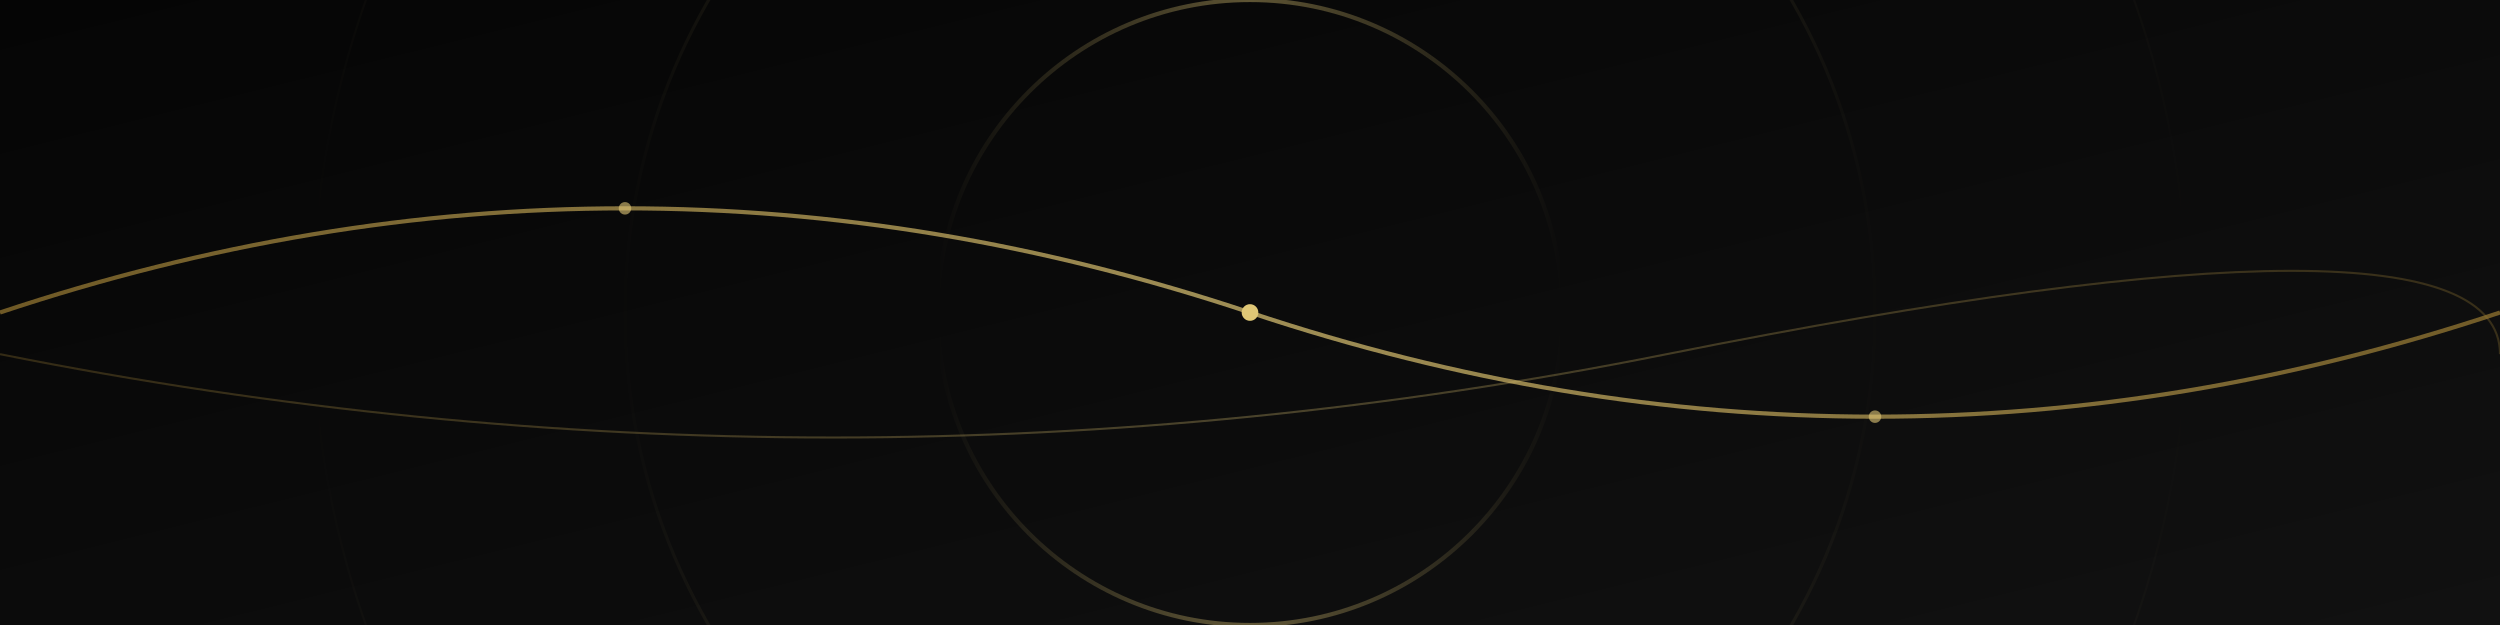
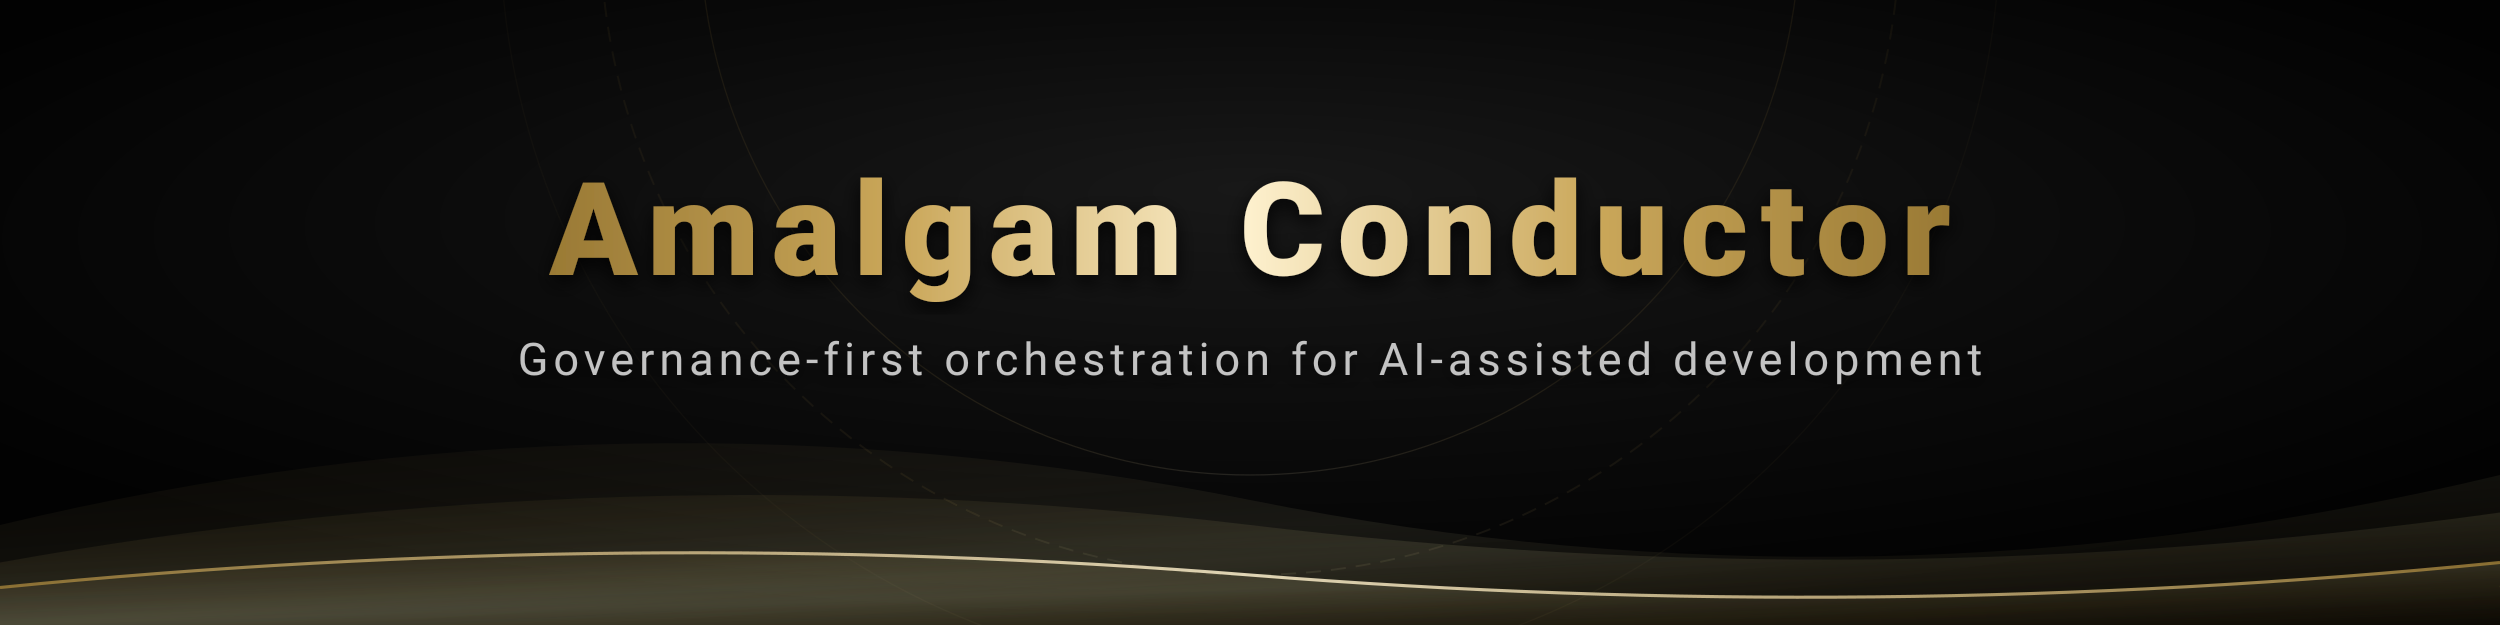
- <svg xmlns="http://www.w3.org/2000/svg" viewBox="0 0 1200 300" width="100%" height="100%">
+ <svg xmlns="http://www.w3.org/2000/svg" viewBox="0 0 1000 250" width="100%">
  <defs>
-     <linearGradient id="bg-grad" x1="0%" y1="0%" x2="100%" y2="100%">
-       <stop offset="0%" stop-color="#050505" />
-       <stop offset="100%" stop-color="#111111" />
+     <radialGradient id="bg-grad" cx="50%" cy="40%" r="60%" fx="50%" fy="30%">
+       <stop offset="0%" stop-color="#181818" />
+       <stop offset="60%" stop-color="#0a0a0a" />
+       <stop offset="100%" stop-color="#020202" />
+     </radialGradient>
+     <linearGradient id="gold-grad" x1="0%" y1="0%" x2="100%" y2="0%">
+       <stop offset="0%" stop-color="#9a7a35" />
+       <stop offset="25%" stop-color="#caa75a" />
+       <stop offset="50%" stop-color="#fdf0cd" />
+       <stop offset="75%" stop-color="#caa75a" />
+       <stop offset="100%" stop-color="#9a7a35" />
    </linearGradient>
-     <linearGradient id="gold-grad" x1="0%" y1="0%" x2="100%" y2="0%">
-       <stop offset="0%" stop-color="#9a7b32" />
-       <stop offset="50%" stop-color="#dfc776" />
-       <stop offset="100%" stop-color="#9a7b32" />
+     <linearGradient id="gold-wave-grad" x1="0%" y1="0%" x2="100%" y2="100%">
+       <stop offset="0%" stop-color="#bf953f" stop-opacity="0.08" />
+       <stop offset="50%" stop-color="#fcf6ba" stop-opacity="0.18" />
+       <stop offset="100%" stop-color="#b38728" stop-opacity="0.03" />
    </linearGradient>
-     <linearGradient id="gold-fade" x1="0%" y1="0%" x2="100%" y2="0%">
-       <stop offset="0%" stop-color="rgba(223, 199, 118, 0)" />
-       <stop offset="50%" stop-color="rgba(223, 199, 118, 0.4)" />
-       <stop offset="100%" stop-color="rgba(223, 199, 118, 0)" />
+     <linearGradient id="wave-border" x1="0%" y1="0%" x2="100%" y2="0%">
+       <stop offset="0%" stop-color="#9a7a35" />
+       <stop offset="50%" stop-color="#fdf0cd" />
+       <stop offset="100%" stop-color="#9a7a35" />
    </linearGradient>
+     <filter id="shadow" x="-10%" y="-10%" width="120%" height="120%">
+       <feDropShadow dx="0" dy="3" stdDeviation="4" flood-color="#000" flood-opacity="0.85" />
+     </filter>
+     <style>
+             .title {
+                 font-family: -apple-system, BlinkMacSystemFont, "Segoe UI", Roboto, Helvetica, Arial, sans-serif;
+                 font-weight: 800;
+                 font-size: 52px;
+                 fill: url(#gold-grad);
+                 text-anchor: middle;
+                 letter-spacing: 5px;
+                 filter: url(#shadow);
+             }
+             .subtitle {
+                 font-family: -apple-system, BlinkMacSystemFont, "Segoe UI", Roboto, Helvetica, Arial, sans-serif;
+                 font-weight: 400;
+                 font-size: 18px;
+                 fill: #cccccc;
+                 text-anchor: middle;
+                 letter-spacing: 2px;
+                 opacity: 0.95;
+                 filter: url(#shadow);
+             }
+             .wave {
+                 animation: flow 18s infinite linear;
+             }
+             @keyframes flow {
+                 0% { transform: translateX(0); }
+                 100% { transform: translateX(-1000px); }
+             }
+         </style>
  </defs>
-   <rect width="1200" height="300" fill="url(#bg-grad)" />
-   <circle cx="600" cy="150" r="450" fill="none" stroke="url(#gold-fade)" stroke-width="1" />
-   <circle cx="600" cy="150" r="300" fill="none" stroke="url(#gold-fade)" stroke-width="1.5" />
-   <circle cx="600" cy="150" r="150" fill="none" stroke="url(#gold-fade)" stroke-width="2" />
-   <path d="M0 150 Q 300 50 600 150 T 1200 150" fill="none" stroke="url(#gold-grad)" stroke-width="2" opacity="0.7" />
-   <path d="M0 170 Q 400 250 800 170 T 1200 170" fill="none" stroke="url(#gold-grad)" stroke-width="1" opacity="0.3" />
-   <circle cx="600" cy="150" r="4" fill="#dfc776" />
-   <circle cx="300" cy="100" r="3" fill="#dfc776" opacity="0.6" />
-   <circle cx="900" cy="200" r="3" fill="#dfc776" opacity="0.6" />
+   <rect width="1000" height="250" fill="url(#bg-grad)" />
+   <circle cx="500" cy="-30" r="220" fill="none" stroke="url(#gold-grad)" stroke-width="0.5" opacity="0.12" />
+   <circle cx="500" cy="-30" r="260" fill="none" stroke="url(#gold-grad)" stroke-dasharray="6,4" stroke-width="0.75" opacity="0.08" />
+   <circle cx="500" cy="-30" r="300" fill="none" stroke="url(#gold-grad)" stroke-width="0.5" opacity="0.04" />
+   <g class="wave">
+     <path d="M0,250 L0,210 Q250,150 500,200 T1000,190 L1000,250 Z" fill="url(#gold-wave-grad)" opacity="0.4" />
+     <path d="M1000,250 L1000,210 Q1250,150 1500,200 T2000,190 L2000,250 Z" fill="url(#gold-wave-grad)" opacity="0.4" />
+     <path d="M0,250 L0,225 Q250,180 500,210 T1000,205 L1000,250 Z" fill="url(#gold-wave-grad)" opacity="0.6" />
+     <path d="M1000,250 L1000,225 Q1250,180 1500,210 T2000,205 L2000,250 Z" fill="url(#gold-wave-grad)" opacity="0.6" />
+     <path d="M0,250 L0,235 Q250,210 500,230 T1000,225 L1000,250 Z" fill="url(#gold-wave-grad)" opacity="0.8" />
+     <path d="M1000,250 L1000,235 Q1250,210 1500,230 T2000,225 L2000,250 Z" fill="url(#gold-wave-grad)" opacity="0.8" />
+     <path d="M0,235 Q250,210 500,230 T1000,225" fill="none" stroke="url(#wave-border)" stroke-width="1.25" opacity="0.85" />
+     <path d="M1000,235 Q1250,210 1500,230 T2000,225" fill="none" stroke="url(#wave-border)" stroke-width="1.25" opacity="0.85" />
+   </g>
+   <text x="500" y="110" class="title">Amalgam Conductor</text>
+   <text x="500" y="150" class="subtitle">Governance-first orchestration for AI-assisted development</text>
</svg>
